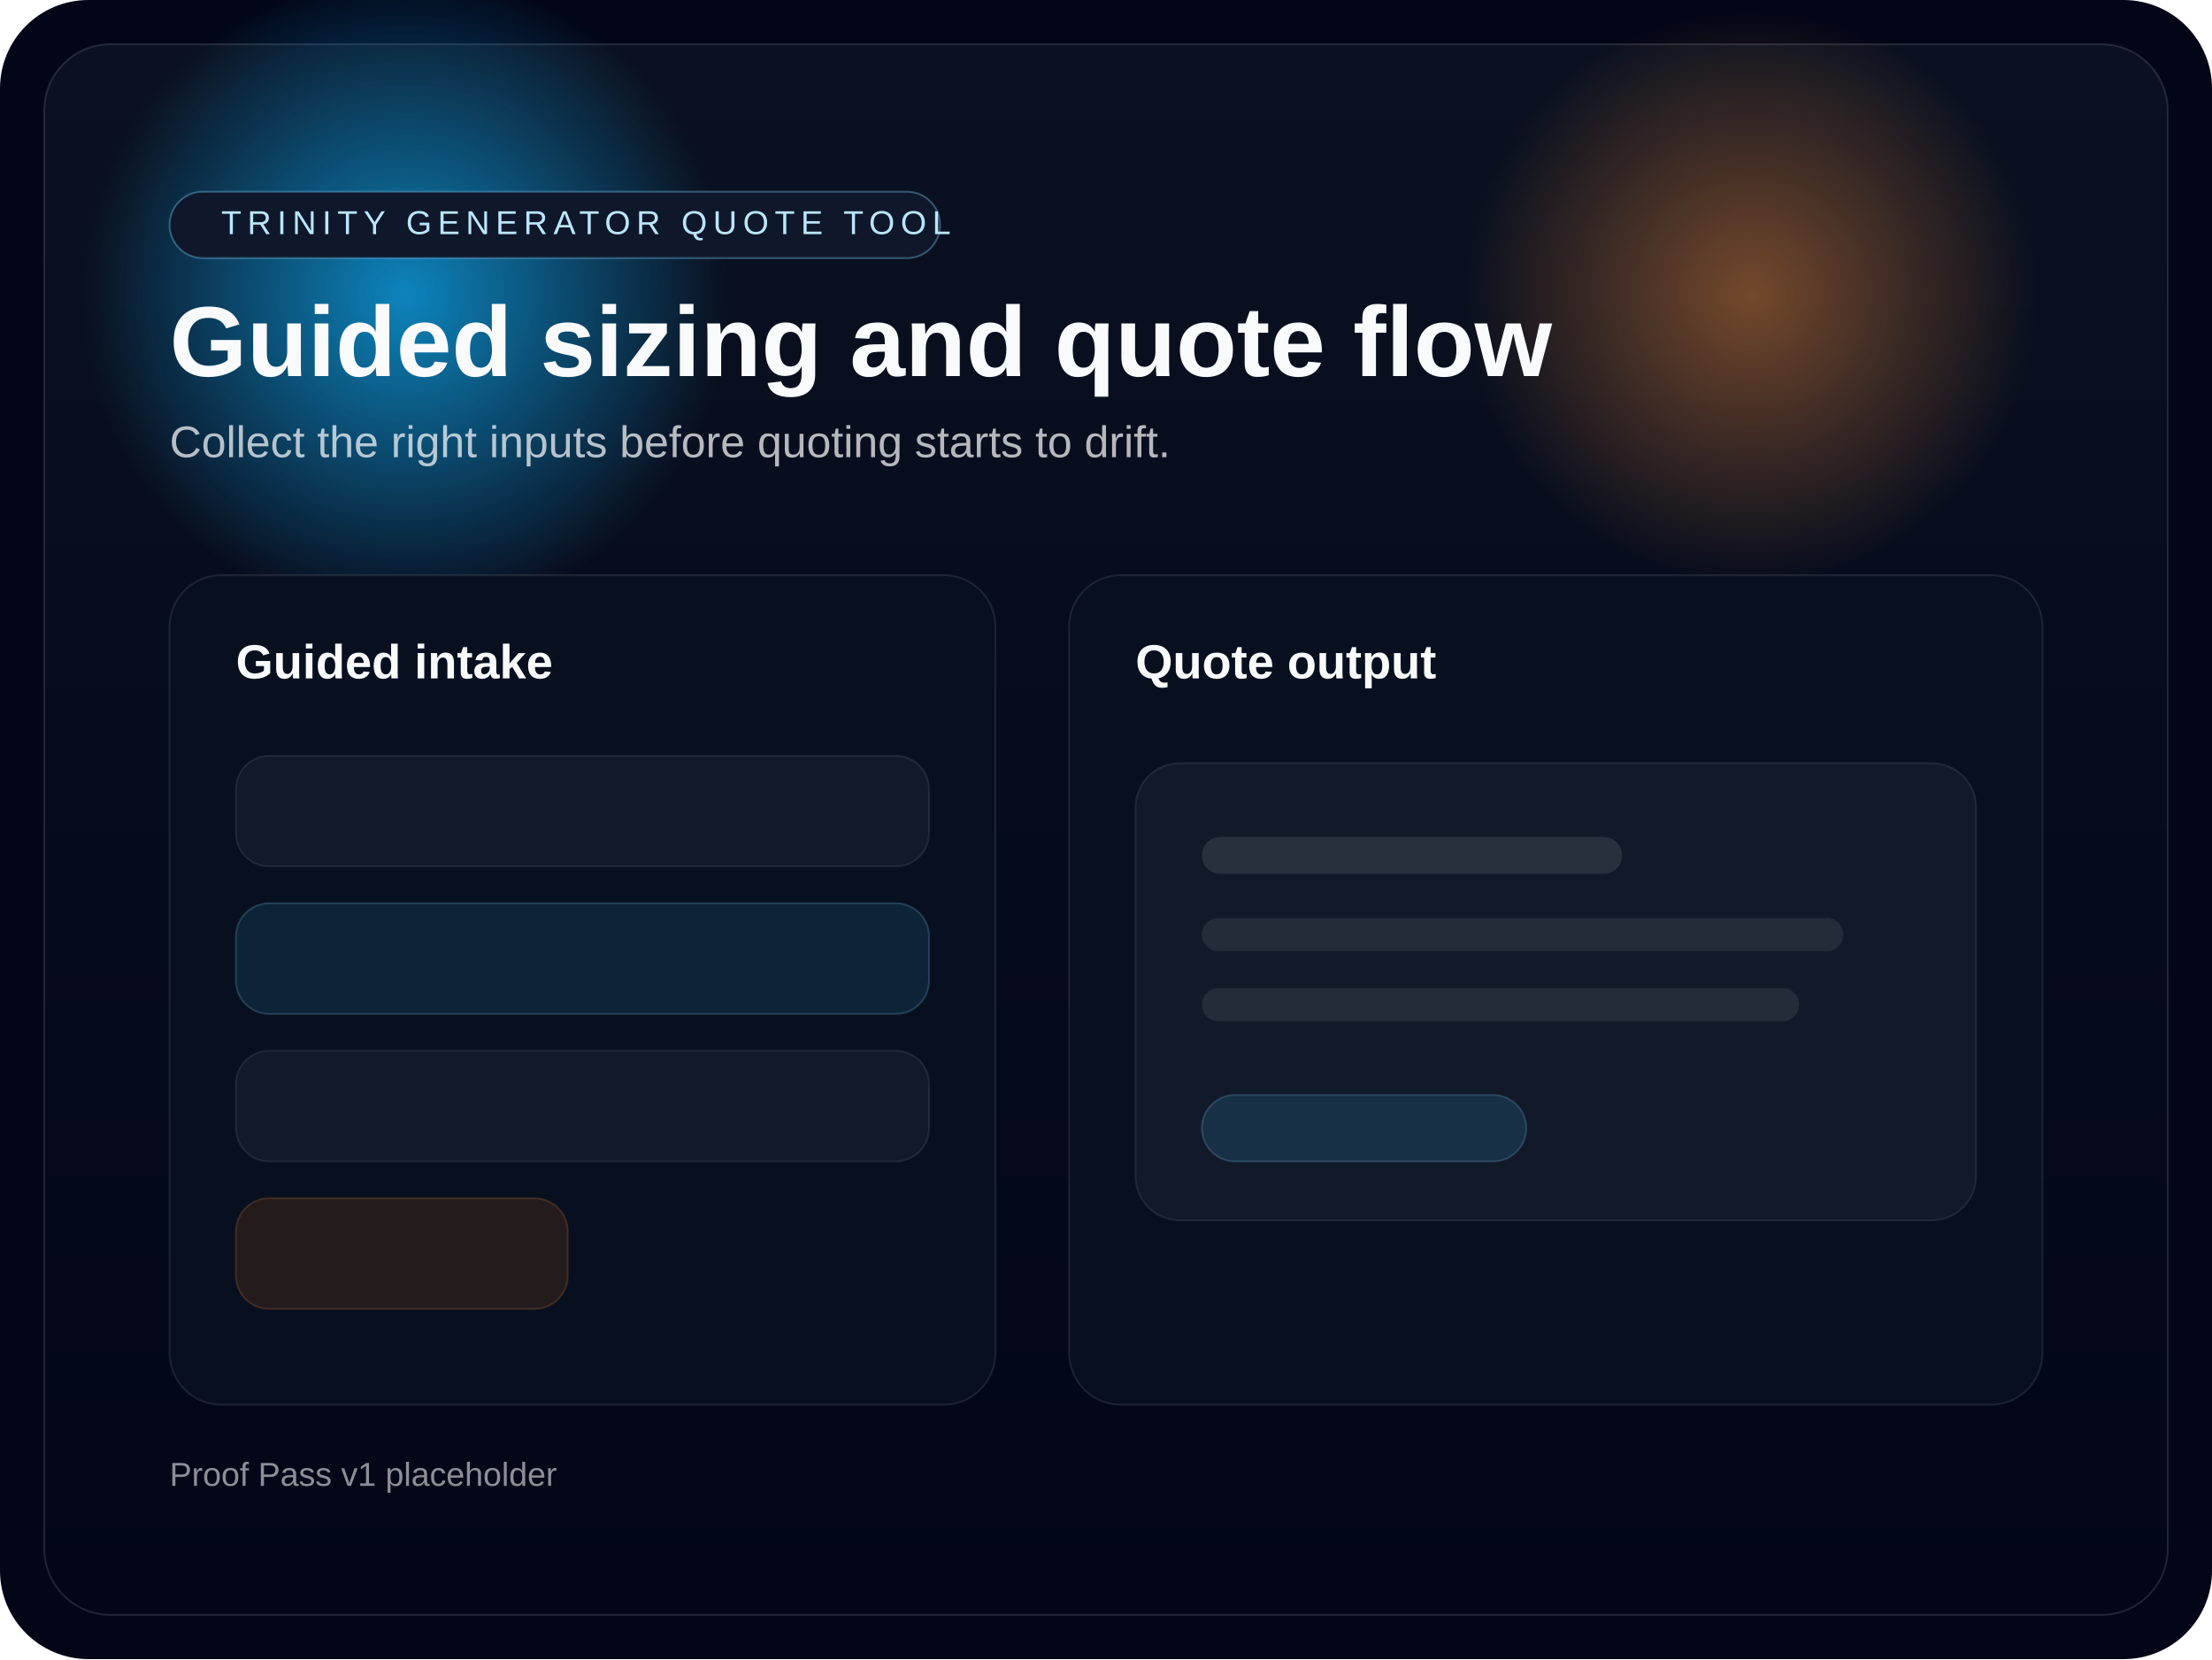
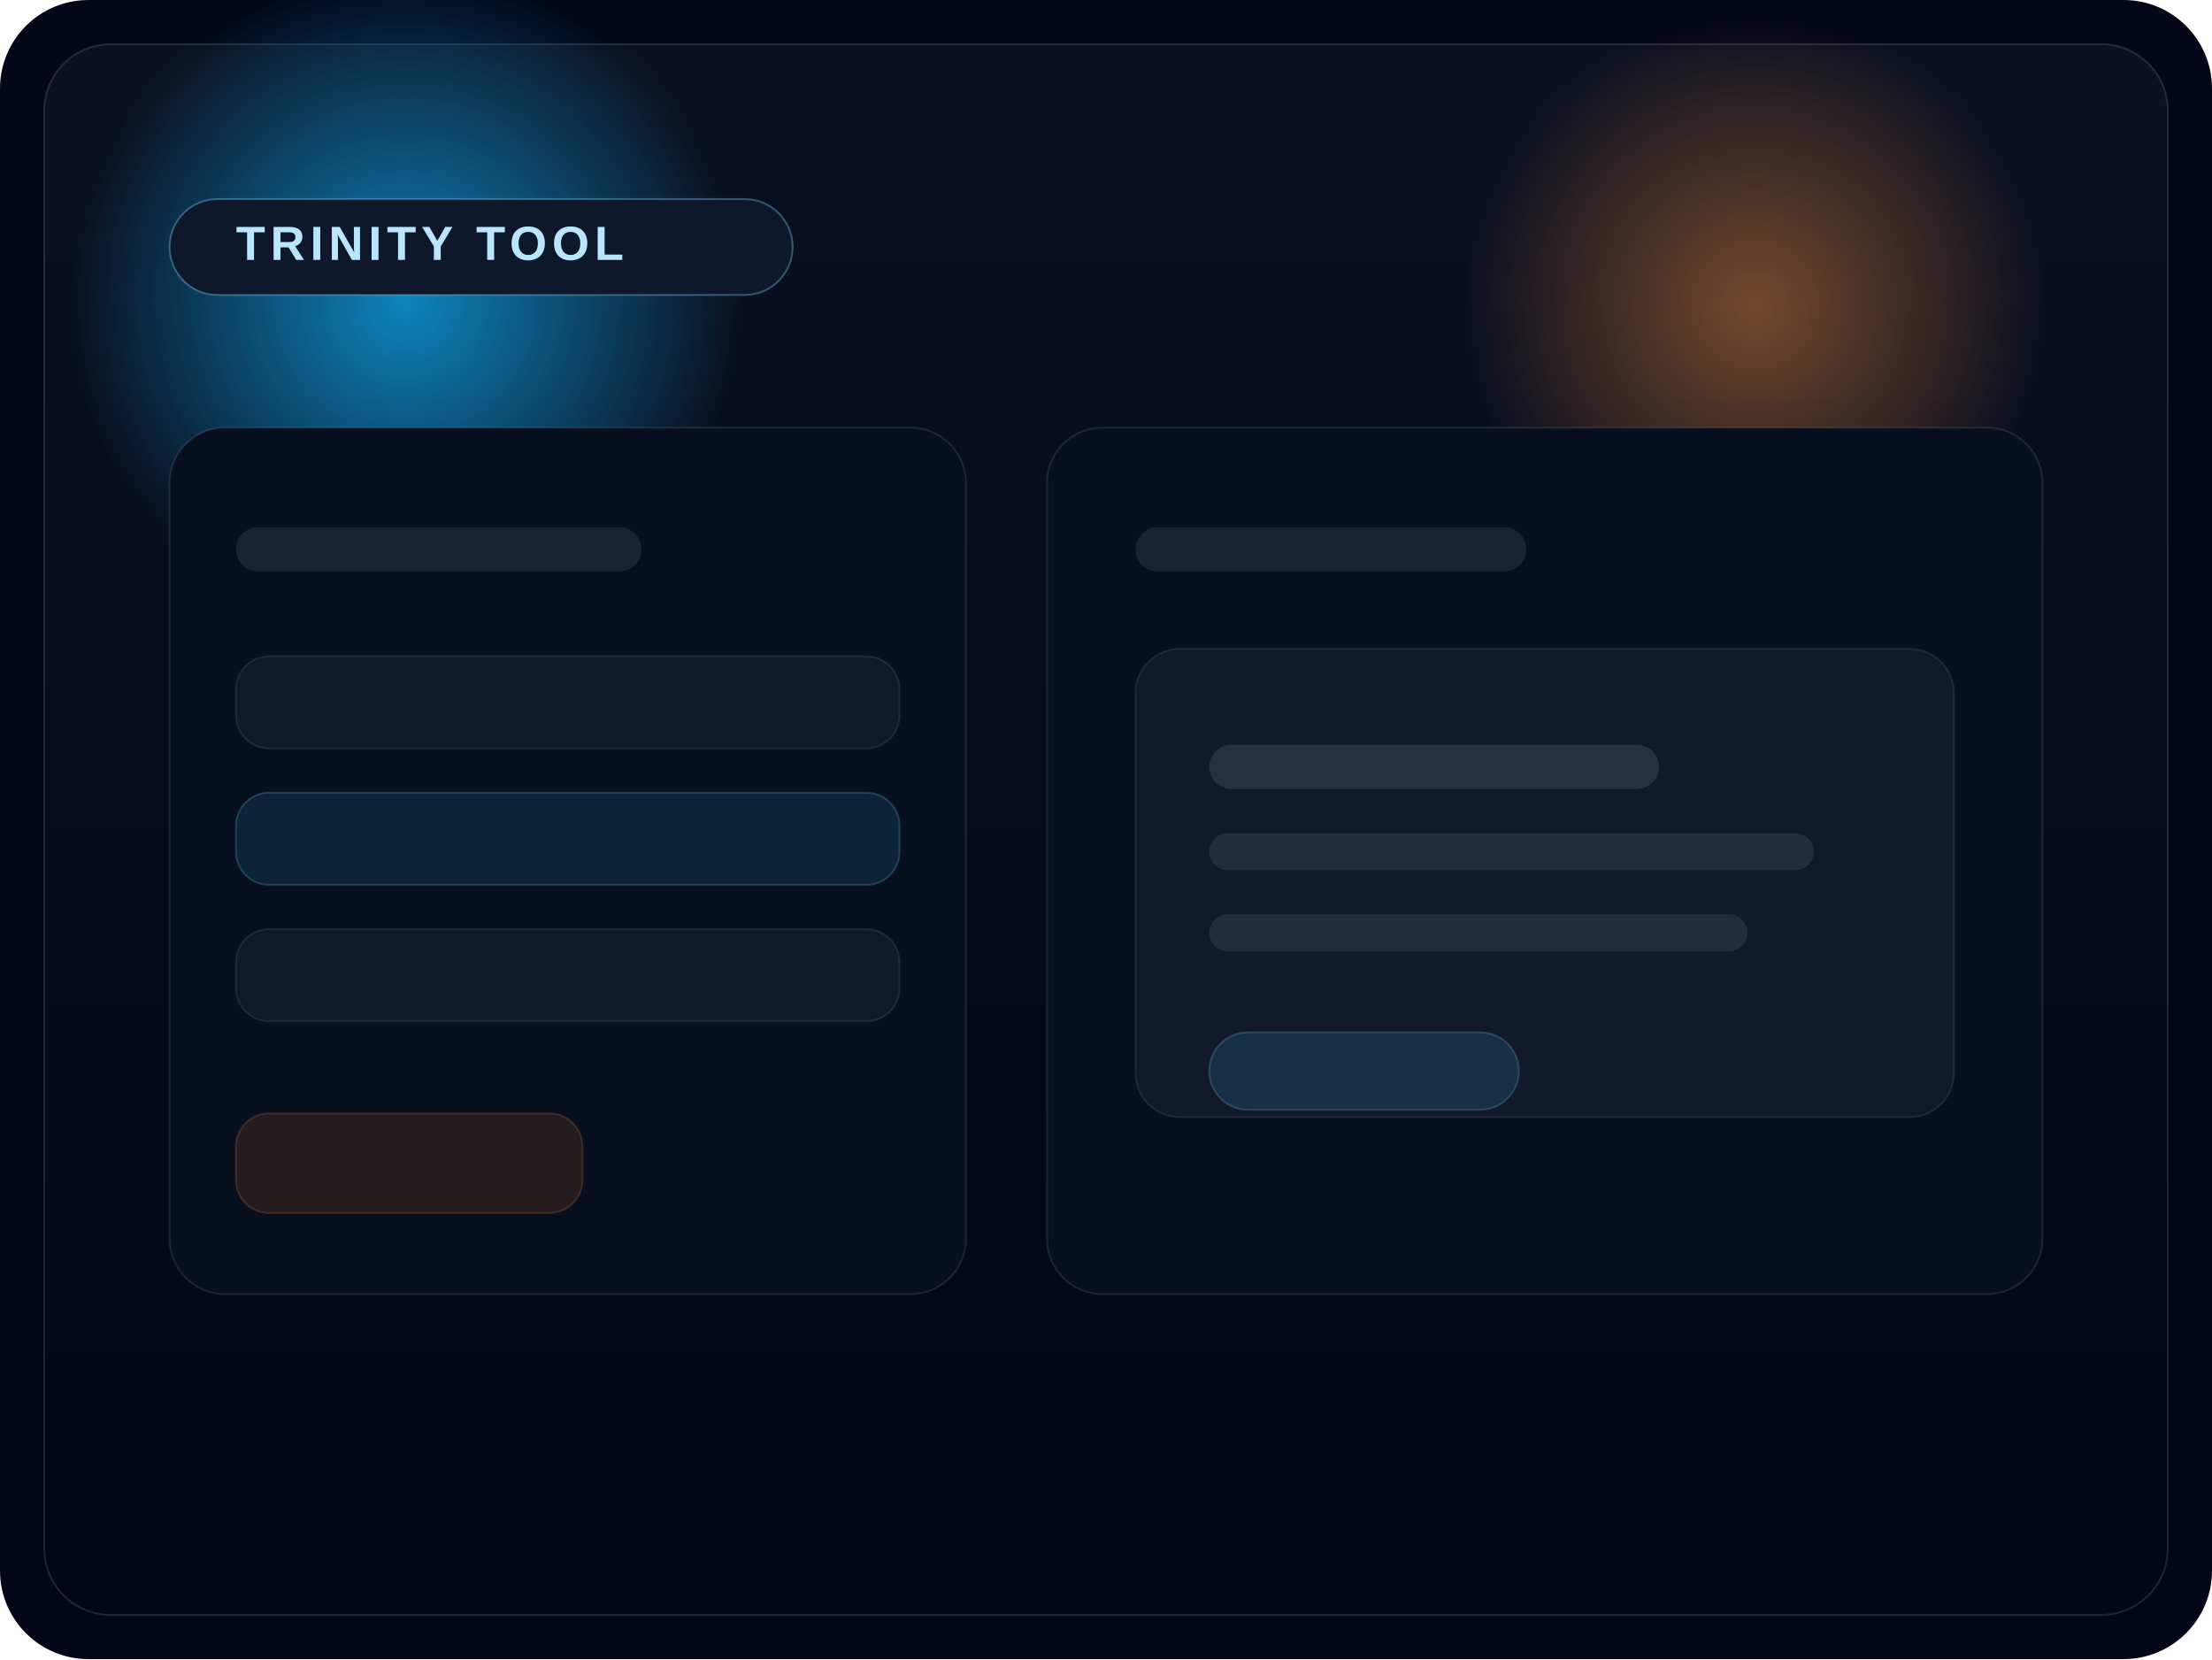
<svg xmlns="http://www.w3.org/2000/svg" width="1200" height="900" viewBox="0 0 1200 900" fill="none">
  <rect width="1200" height="900" rx="48" fill="#020617" />
  <rect x="24" y="24" width="1152" height="852" rx="36" fill="url(#panel)" stroke="rgba(255,255,255,0.12)" />
-   <circle cx="220" cy="160" r="176" fill="url(#blueGlow)" opacity="0.78" />
-   <circle cx="950" cy="160" r="156" fill="url(#orangeGlow)" opacity="0.44" />
-   <rect x="92" y="104" width="418" height="36" rx="18" fill="#0F172A" stroke="rgba(125,211,252,0.35)" />
-   <text x="120" y="127" fill="#BAE6FD" font-family="Arial, sans-serif" font-size="18" letter-spacing="3.2">TRINITY GENERATOR QUOTE TOOL</text>
-   <text x="92" y="204" fill="#F8FAFC" font-family="Arial, sans-serif" font-size="54" font-weight="700">Guided sizing and quote flow</text>
-   <text x="92" y="248" fill="rgba(248,250,252,0.72)" font-family="Arial, sans-serif" font-size="24">Collect the right inputs before quoting starts to drift.</text>
-   <rect x="92" y="312" width="448" height="450" rx="28" fill="#08101F" stroke="rgba(255,255,255,0.09)" />
-   <text x="128" y="368" fill="#F8FAFC" font-family="Arial, sans-serif" font-size="26" font-weight="700">Guided intake</text>
-   <rect x="128" y="410" width="376" height="60" rx="18" fill="rgba(255,255,255,0.04)" stroke="rgba(255,255,255,0.08)" />
-   <rect x="128" y="490" width="376" height="60" rx="18" fill="rgba(56,189,248,0.12)" stroke="rgba(125,211,252,0.2)" />
-   <rect x="128" y="570" width="376" height="60" rx="18" fill="rgba(255,255,255,0.04)" stroke="rgba(255,255,255,0.08)" />
-   <rect x="128" y="650" width="180" height="60" rx="18" fill="rgba(249,115,22,0.12)" stroke="rgba(251,146,60,0.18)" />
-   <rect x="580" y="312" width="528" height="450" rx="28" fill="#08101F" stroke="rgba(255,255,255,0.09)" />
-   <text x="616" y="368" fill="#F8FAFC" font-family="Arial, sans-serif" font-size="26" font-weight="700">Quote output</text>
-   <rect x="616" y="414" width="456" height="248" rx="24" fill="rgba(255,255,255,0.04)" stroke="rgba(255,255,255,0.08)" />
-   <rect x="652" y="454" width="228" height="20" rx="10" fill="rgba(248,250,252,0.1)" />
-   <rect x="652" y="498" width="348" height="18" rx="9" fill="rgba(248,250,252,0.08)" />
-   <rect x="652" y="536" width="324" height="18" rx="9" fill="rgba(248,250,252,0.08)" />
-   <rect x="652" y="594" width="176" height="36" rx="18" fill="rgba(56,189,248,0.14)" stroke="rgba(125,211,252,0.2)" />
-   <text x="92" y="806" fill="rgba(248,250,252,0.56)" font-family="Arial, sans-serif" font-size="18">Proof Pass v1 placeholder</text>
+   <circle cx="220" cy="164" r="182" fill="url(#blueGlow)" opacity="0.78" />
+   <circle cx="952" cy="166" r="158" fill="url(#orangeGlow)" opacity="0.44" />
+   <rect x="92" y="108" width="338" height="52" rx="26" fill="#0F172A" stroke="rgba(125,211,252,0.35)" />
+   <text x="128" y="141" fill="#BAE6FD" font-family="Arial, sans-serif" font-size="26" font-weight="700" letter-spacing="2.8">TRINITY TOOL</text>
+   <rect x="92" y="232" width="432" height="470" rx="30" fill="#08101F" stroke="rgba(255,255,255,0.09)" />
+   <rect x="128" y="286" width="220" height="24" rx="12" fill="rgba(248,250,252,0.08)" />
+   <rect x="128" y="356" width="360" height="50" rx="18" fill="rgba(255,255,255,0.04)" stroke="rgba(255,255,255,0.08)" />
+   <rect x="128" y="430" width="360" height="50" rx="18" fill="rgba(56,189,248,0.12)" stroke="rgba(125,211,252,0.2)" />
+   <rect x="128" y="504" width="360" height="50" rx="18" fill="rgba(255,255,255,0.04)" stroke="rgba(255,255,255,0.08)" />
+   <rect x="128" y="604" width="188" height="54" rx="18" fill="rgba(249,115,22,0.12)" stroke="rgba(251,146,60,0.18)" />
+   <rect x="568" y="232" width="540" height="470" rx="30" fill="#08101F" stroke="rgba(255,255,255,0.09)" />
+   <rect x="616" y="286" width="212" height="24" rx="12" fill="rgba(248,250,252,0.08)" />
+   <rect x="616" y="352" width="444" height="254" rx="24" fill="rgba(255,255,255,0.04)" stroke="rgba(255,255,255,0.08)" />
+   <rect x="656" y="404" width="244" height="24" rx="12" fill="rgba(248,250,252,0.1)" />
+   <rect x="656" y="452" width="328" height="20" rx="10" fill="rgba(248,250,252,0.08)" />
+   <rect x="656" y="496" width="292" height="20" rx="10" fill="rgba(248,250,252,0.08)" />
+   <rect x="656" y="560" width="168" height="42" rx="21" fill="rgba(56,189,248,0.14)" stroke="rgba(125,211,252,0.2)" />
  <defs>
    <linearGradient id="panel" x1="600" y1="24" x2="600" y2="876" gradientUnits="userSpaceOnUse">
      <stop stop-color="#0B1120" />
      <stop offset="1" stop-color="#020617" />
    </linearGradient>
-     <radialGradient id="blueGlow" cx="0" cy="0" r="1" gradientUnits="userSpaceOnUse" gradientTransform="translate(220 160) rotate(90) scale(176)">
+     <radialGradient id="blueGlow" cx="0" cy="0" r="1" gradientUnits="userSpaceOnUse" gradientTransform="translate(220 164) rotate(90) scale(182)">
      <stop stop-color="#0EA5E9" />
      <stop offset="1" stop-color="#0EA5E9" stop-opacity="0" />
    </radialGradient>
-     <radialGradient id="orangeGlow" cx="0" cy="0" r="1" gradientUnits="userSpaceOnUse" gradientTransform="translate(950 160) rotate(90) scale(156)">
+     <radialGradient id="orangeGlow" cx="0" cy="0" r="1" gradientUnits="userSpaceOnUse" gradientTransform="translate(952 166) rotate(90) scale(158)">
      <stop stop-color="#FB923C" />
      <stop offset="1" stop-color="#FB923C" stop-opacity="0" />
    </radialGradient>
  </defs>
</svg>
